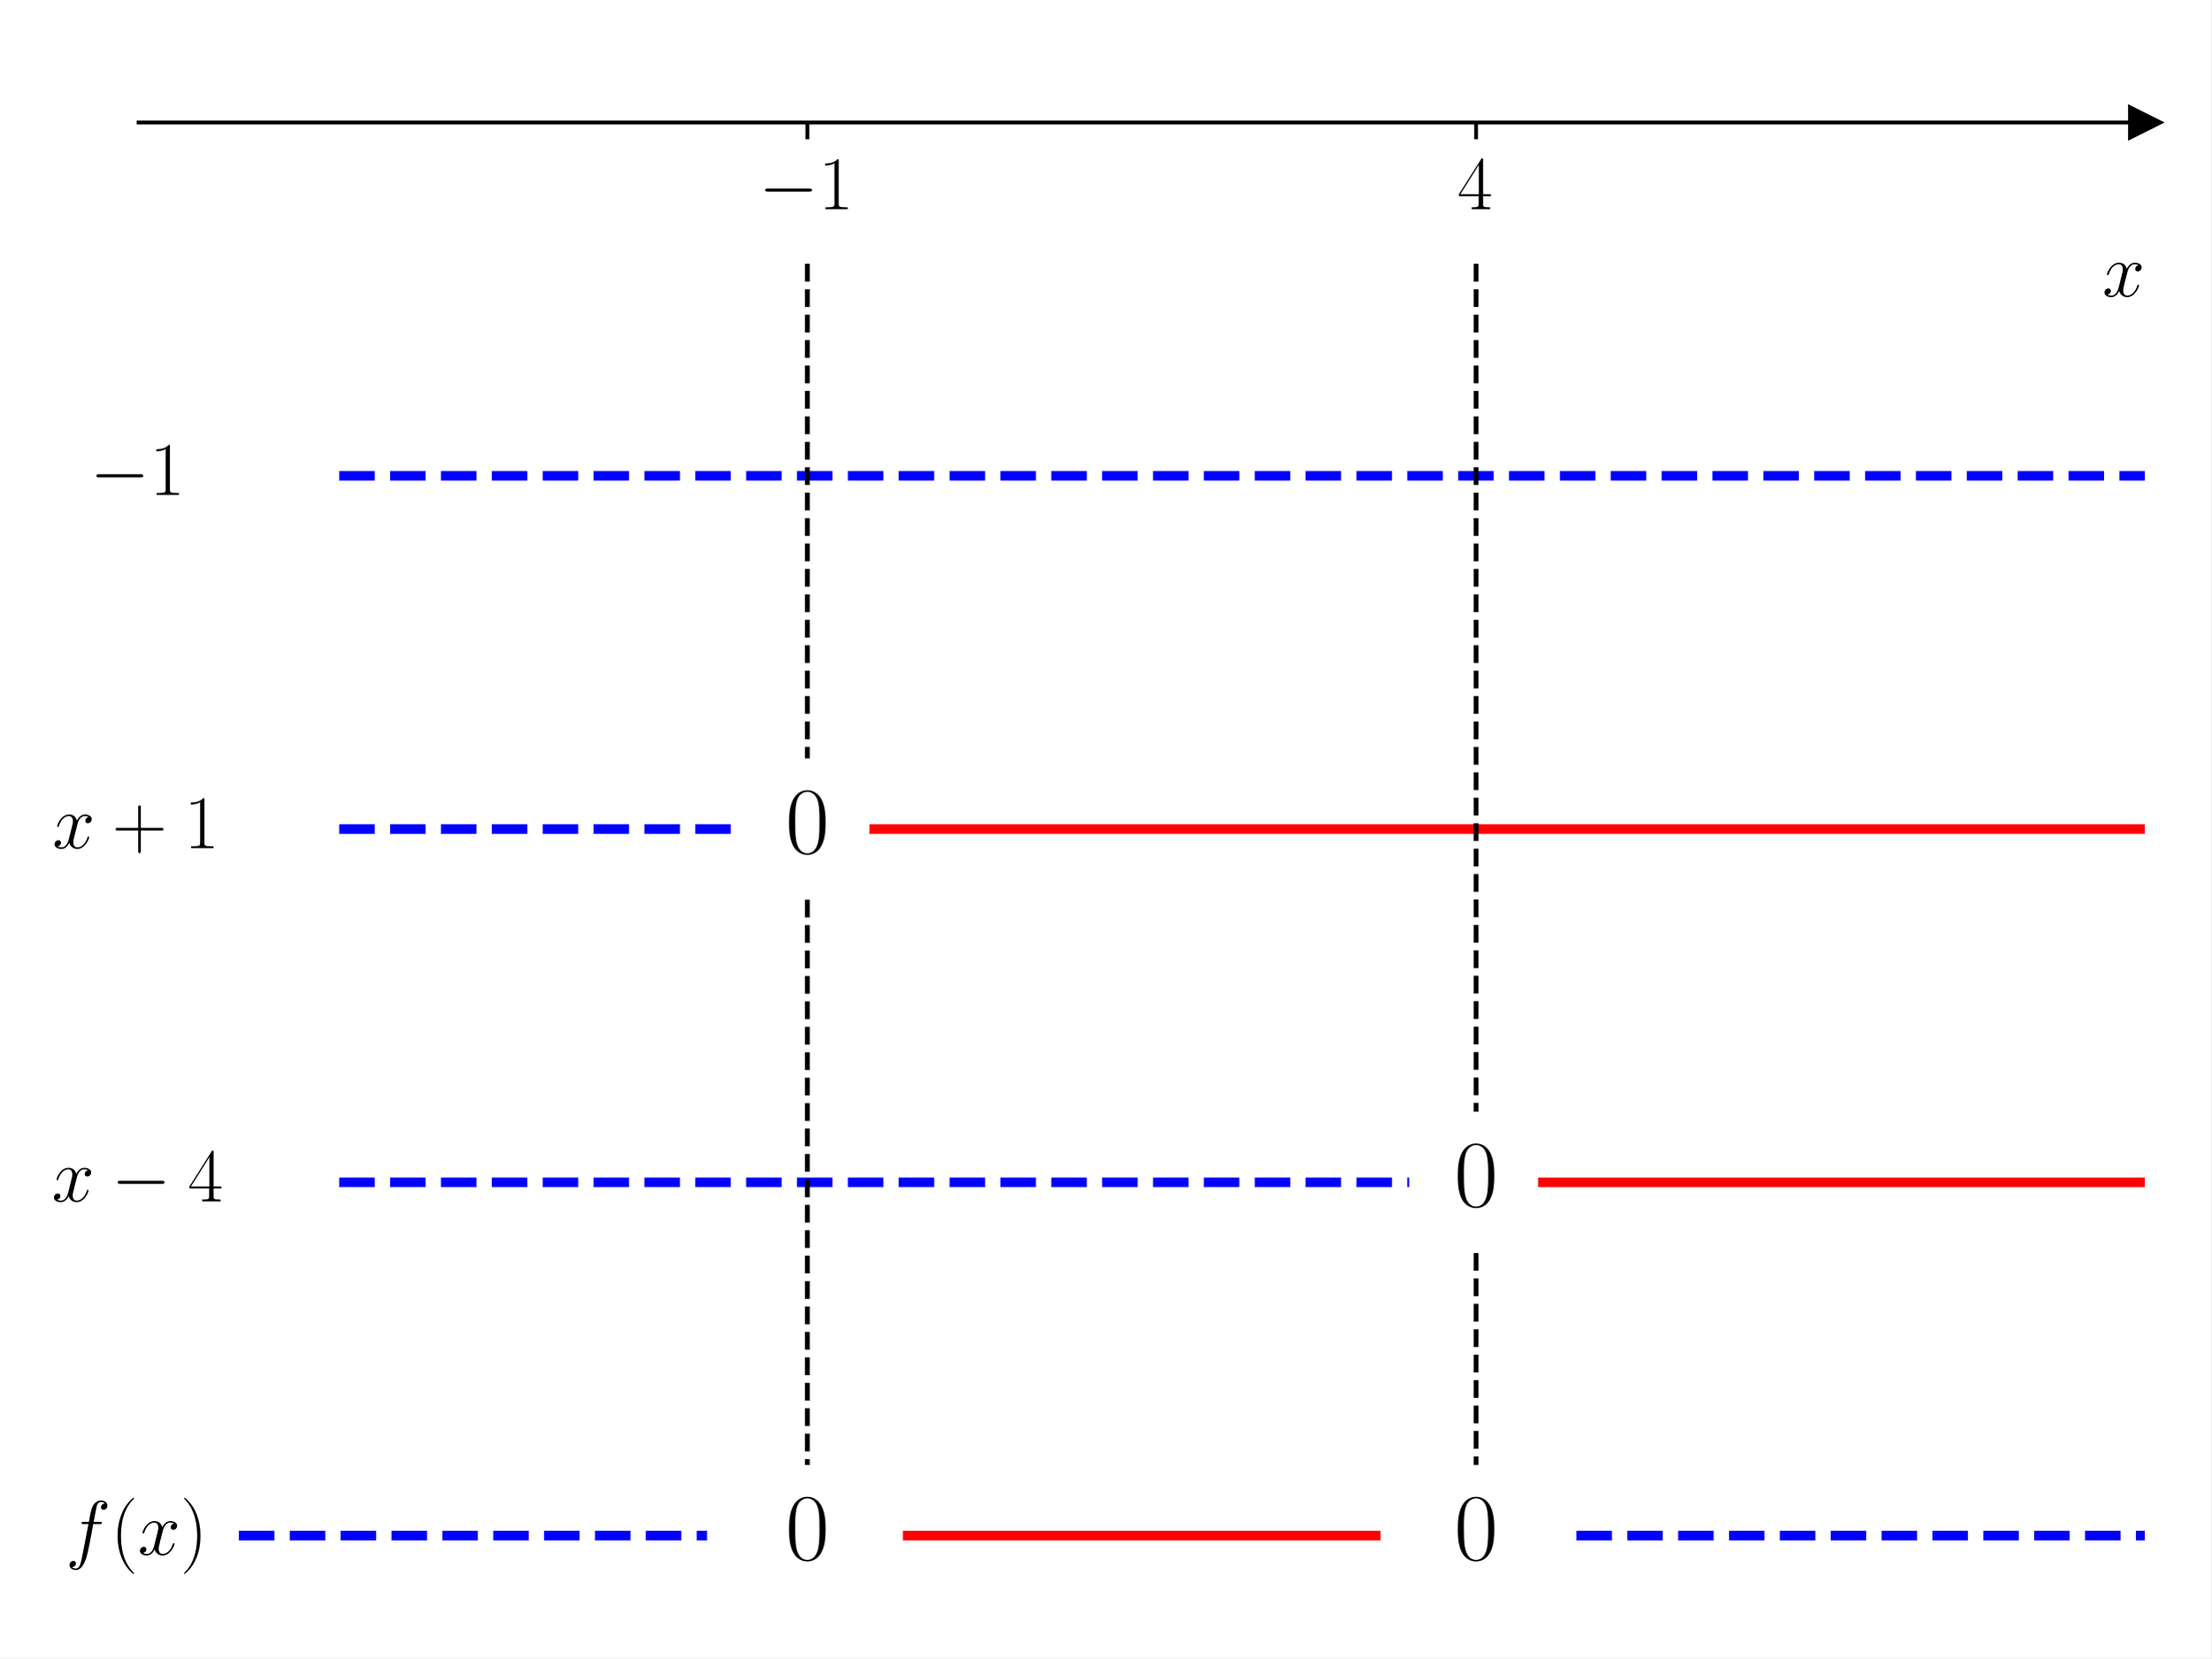
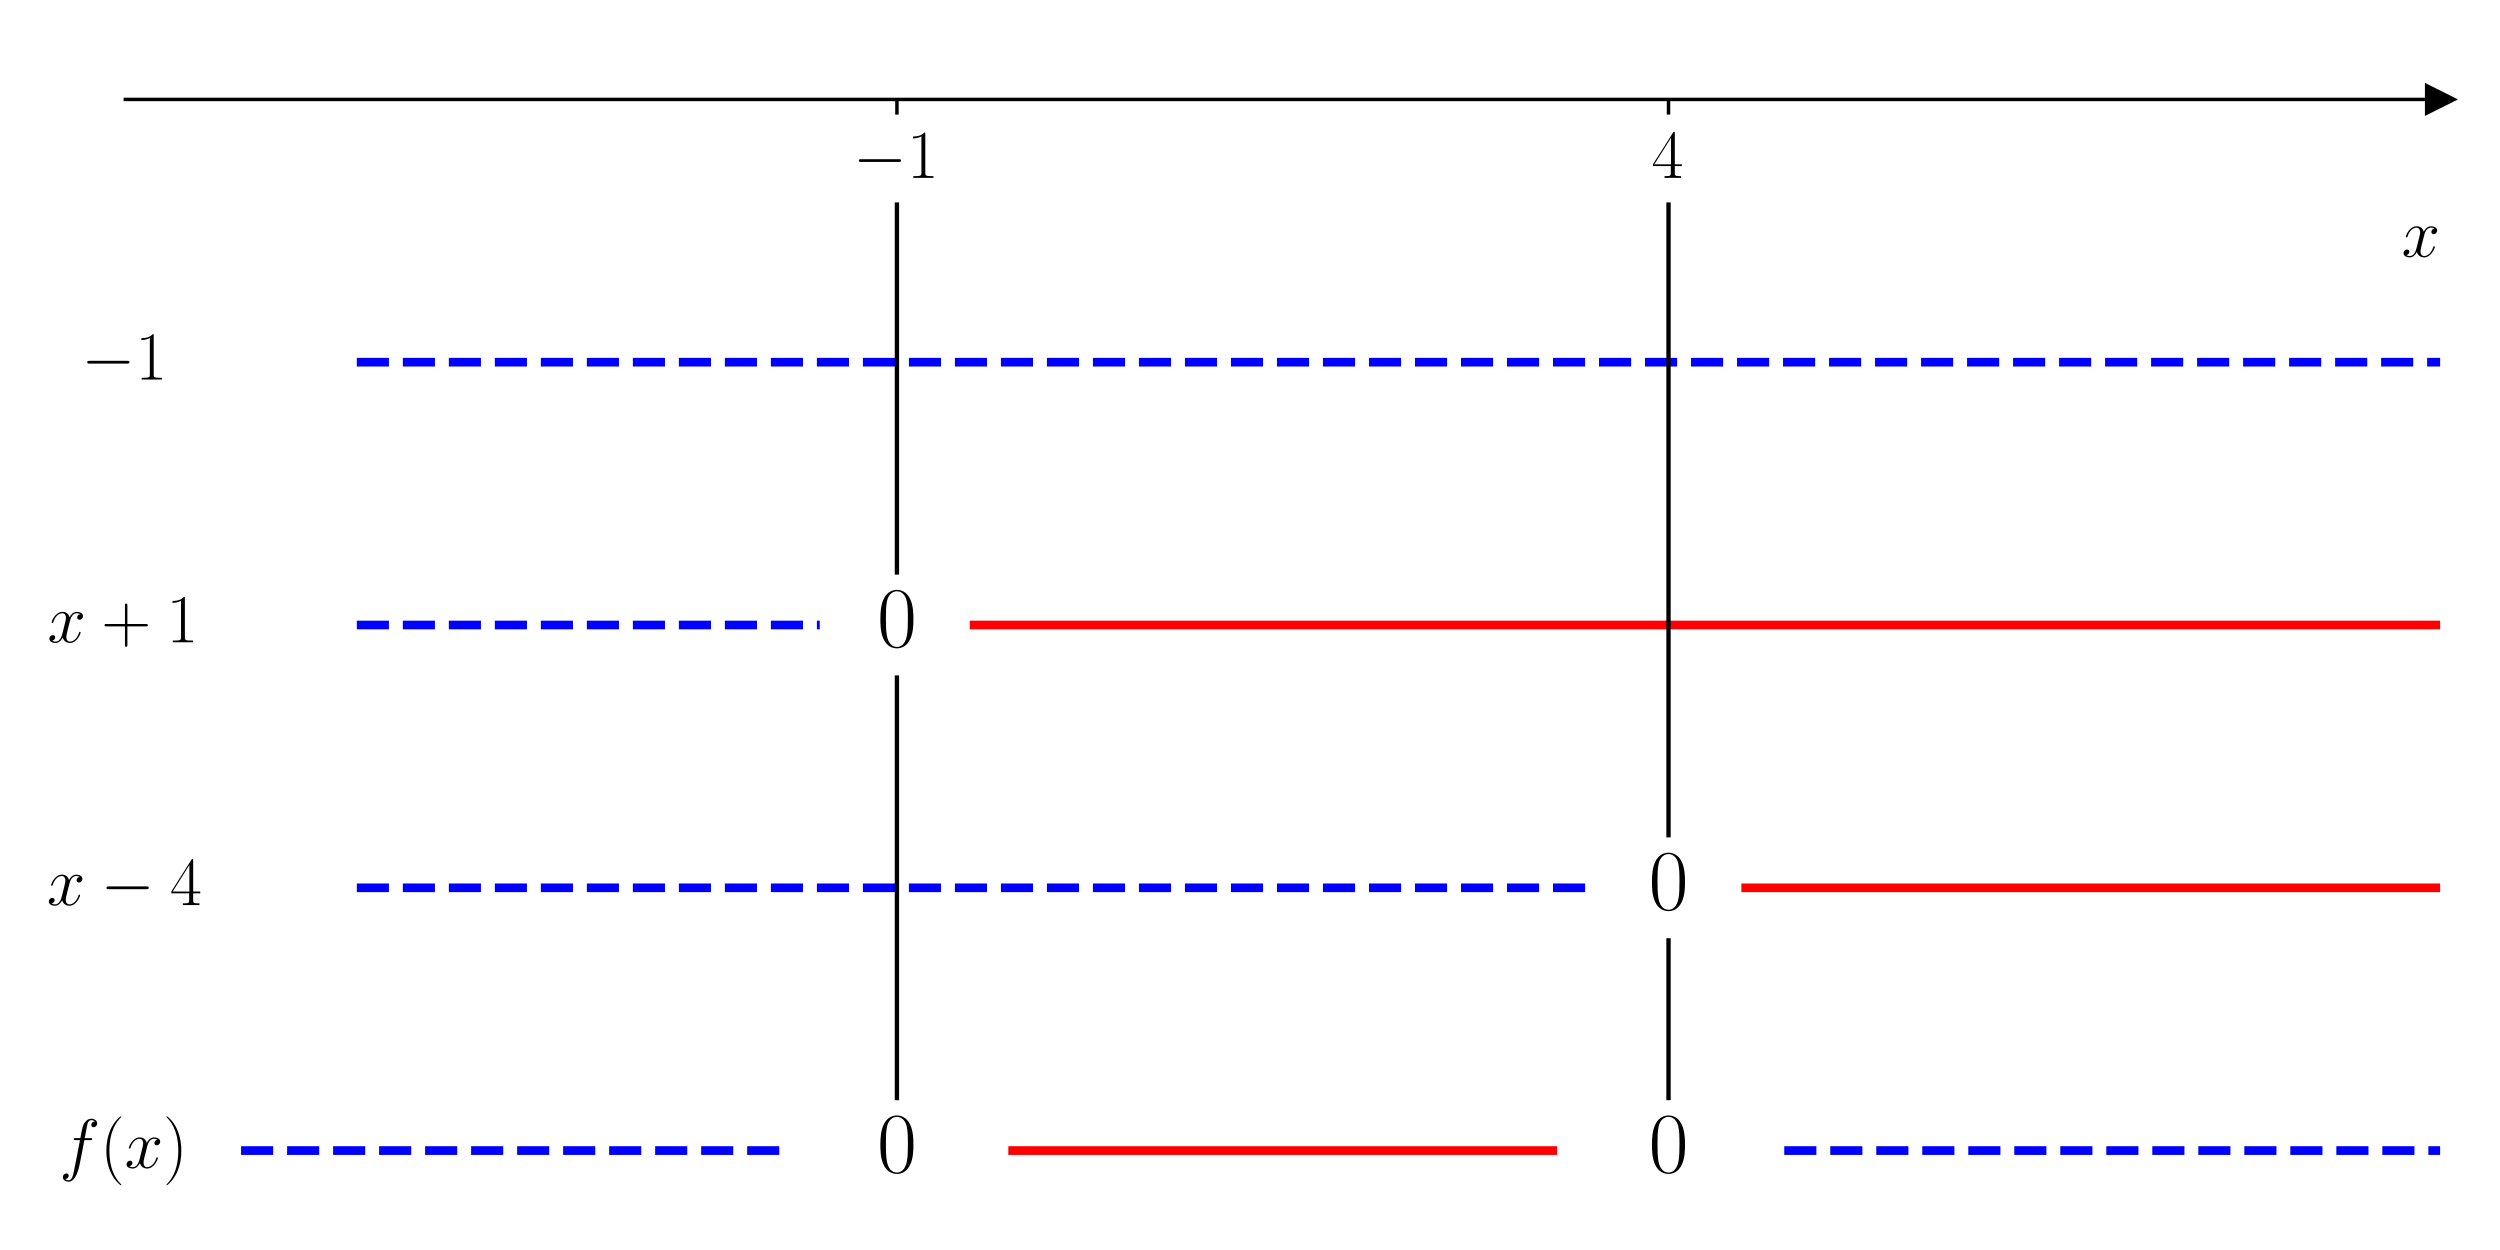
- <svg xmlns="http://www.w3.org/2000/svg" xmlns:xlink="http://www.w3.org/1999/xlink" width="460.8pt" height="345.6pt" viewBox="0 0 460.8 345.6" version="1.1">
+ <svg xmlns="http://www.w3.org/2000/svg" xmlns:xlink="http://www.w3.org/1999/xlink" width="576pt" height="288pt" viewBox="0 0 576 288" version="1.1">
  <defs>
    <style type="text/css">*{stroke-linejoin: round; stroke-linecap: butt}</style>
  </defs>
  <g id="figure_1">
    <g id="patch_1">
-       <path d="M 0 345.6  L 460.8 345.6  L 460.8 0  L 0 0  z " style="fill: #ffffff" />
+       <path d="M 0 288  L 576 288  L 576 0  L 0 0  z " style="fill: #ffffff" />
    </g>
    <g id="axes_1">
      <g id="patch_2">
-         <path d="M 28.878 334.8  L 447 334.8  L 447 10.8  L 28.878 10.8  z " style="fill: #ffffff" />
+         <path d="M 28.878 277.2  L 562.2 277.2  L 562.2 10.8  L 28.878 10.8  z " style="fill: #ffffff" />
      </g>
      <g id="matplotlib.axis_1">
        <g id="xtick_1">
          <g id="line2d_1">
            <defs>
-               <path id="m7253baced2" d="M 0 0  L 0 3.5  " style="stroke: #000000; stroke-width: 0.8" />
+               <path id="m61a1a8ebd8" d="M 0 0  L 0 3.5  " style="stroke: #000000; stroke-width: 0.8" />
            </defs>
            <g>
-               <use xlink:href="#m7253baced2" x="168.252" y="25.527" style="stroke: #000000; stroke-width: 0.8" />
+               <use xlink:href="#m61a1a8ebd8" x="206.652" y="22.909" style="stroke: #000000; stroke-width: 0.8" />
            </g>
          </g>
          <g id="text_1">
-             <g transform="translate(158.151 43.59686) scale(0.16 -0.16)">
+             <g transform="translate(196.551 40.97868) scale(0.16 -0.16)">
              <defs>
                <path id="CMSY10-0" d="M 4218 1472  C 4326 1472 4442 1472 4442 1600  C 4442 1728 4326 1728 4218 1728  L 755 1728  C 646 1728 531 1728 531 1600  C 531 1472 646 1472 755 1472  L 4218 1472  z " transform="scale(0.015625)" />
                <path id="CMR17-31" d="M 1702 4058  C 1702 4192 1696 4192 1606 4192  C 1357 3916 979 3827 621 3827  C 602 3827 570 3827 563 3808  C 557 3795 557 3782 557 3648  C 755 3648 1088 3686 1344 3839  L 1344 461  C 1344 236 1331 160 781 160  L 589 160  L 589 0  C 896 0 1216 0 1523 0  C 1830 0 2150 0 2458 0  L 2458 160  L 2266 160  C 1715 160 1702 230 1702 458  L 1702 4058  z " transform="scale(0.015625)" />
              </defs>
              <use xlink:href="#CMSY10-0" transform="scale(0.996264)" />
              <use xlink:href="#CMR17-31" transform="translate(77.48747 0) scale(0.996264)" />
            </g>
          </g>
        </g>
        <g id="xtick_2">
          <g id="line2d_2">
            <g>
-               <use xlink:href="#m7253baced2" x="307.626" y="25.527" style="stroke: #000000; stroke-width: 0.8" />
+               <use xlink:href="#m61a1a8ebd8" x="384.426" y="22.909" style="stroke: #000000; stroke-width: 0.8" />
            </g>
          </g>
          <g id="text_2">
-             <g transform="translate(303.724 43.59686) scale(0.16 -0.16)">
+             <g transform="translate(380.524 40.97868) scale(0.16 -0.16)">
              <defs>
                <path id="CMR17-34" d="M 2150 4122  C 2150 4256 2144 4256 2029 4256  L 128 1254  L 128 1088  L 1779 1088  L 1779 457  C 1779 224 1766 160 1318 160  L 1197 160  L 1197 0  C 1402 0 1747 0 1965 0  C 2182 0 2528 0 2733 0  L 2733 160  L 2611 160  C 2163 160 2150 224 2150 457  L 2150 1088  L 2803 1088  L 2803 1254  L 2150 1254  L 2150 4122  z M 1798 3703  L 1798 1254  L 256 1254  L 1798 3703  z " transform="scale(0.015625)" />
              </defs>
              <use xlink:href="#CMR17-34" transform="scale(0.996264)" />
            </g>
          </g>
        </g>
        <g id="text_3">
-           <g transform="translate(438.1306 61.76593) scale(0.16 -0.16)">
+           <g transform="translate(553.3306 59.14774) scale(0.16 -0.16)">
            <defs>
              <path id="CMMI12-78" d="M 3034 2606  C 2829 2567 2752 2414 2752 2293  C 2752 2139 2874 2088 2963 2088  C 3155 2088 3290 2254 3290 2427  C 3290 2695 2982 2816 2714 2816  C 2323 2816 2106 2433 2048 2312  C 1901 2816 1504 2816 1389 2816  C 736 2816 390 1980 390 1839  C 390 1814 416 1782 461 1782  C 512 1782 525 1820 538 1846  C 755 2555 1184 2689 1370 2689  C 1658 2689 1715 2420 1715 2267  C 1715 2127 1677 1980 1600 1673  L 1382 798  C 1286 415 1101 64 762 64  C 730 64 570 64 435 147  C 666 192 717 383 717 460  C 717 588 621 664 499 664  C 346 664 179 530 179 326  C 179 57 480 -64 755 -64  C 1062 -64 1280 179 1414 441  C 1517 64 1837 -64 2074 -64  C 2726 -64 3072 773 3072 913  C 3072 945 3046 971 3008 971  C 2950 971 2944 939 2925 888  C 2752 326 2381 64 2093 64  C 1869 64 1747 230 1747 492  C 1747 632 1773 734 1875 1156  L 2099 2024  C 2195 2408 2413 2689 2707 2689  C 2720 2689 2899 2689 3034 2606  z " transform="scale(0.015625)" />
            </defs>
            <use xlink:href="#CMMI12-78" transform="scale(0.996264)" />
          </g>
        </g>
      </g>
      <g id="matplotlib.axis_2" />
      <g id="line2d_3">
        <defs>
-           <path id="m57af78a490" d="M 3 0  L -3 -3  L -3 3  z " style="stroke: #000000; stroke-linejoin: miter" />
+           <path id="m0b9d8d617c" d="M 3 0  L -3 -3  L -3 3  z " style="stroke: #000000; stroke-linejoin: miter" />
        </defs>
        <g>
-           <use xlink:href="#m57af78a490" x="447" y="25.527" style="stroke: #000000; stroke-linejoin: miter" />
+           <use xlink:href="#m0b9d8d617c" x="562.2" y="22.909" style="stroke: #000000; stroke-linejoin: miter" />
        </g>
      </g>
      <g id="line2d_4">
-         <path d="M 70.69 99.164  L 447 99.164  " clip-path="url(#p9607adf64a)" style="fill: none; stroke-dasharray: 7.4,3.2; stroke-dashoffset: 0; stroke: #0000ff; stroke-width: 2" />
+         <path d="M 82.21 83.455  L 562.2 83.455  " clip-path="url(#p259e3366b5)" style="fill: none; stroke-dasharray: 7.4,3.2; stroke-dashoffset: 0; stroke: #0000ff; stroke-width: 2" />
      </g>
      <g id="line2d_5">
-         <path d="M 70.69 172.8  L 154.315 172.8  " clip-path="url(#p9607adf64a)" style="fill: none; stroke-dasharray: 7.4,3.2; stroke-dashoffset: 0; stroke: #0000ff; stroke-width: 2" />
+         <path d="M 82.21 144  L 188.875 144  " clip-path="url(#p259e3366b5)" style="fill: none; stroke-dasharray: 7.4,3.2; stroke-dashoffset: 0; stroke: #0000ff; stroke-width: 2" />
      </g>
      <g id="line2d_6">
-         <path d="M 182.189 172.8  L 447 172.8  " clip-path="url(#p9607adf64a)" style="fill: none; stroke: #ff0000; stroke-width: 2; stroke-linecap: square" />
+         <path d="M 224.429 144  L 562.2 144  " clip-path="url(#p259e3366b5)" style="fill: none; stroke: #ff0000; stroke-width: 2; stroke-linecap: square" />
      </g>
      <g id="line2d_7">
-         <path d="M 70.69 246.436  L 293.689 246.436  " clip-path="url(#p9607adf64a)" style="fill: none; stroke-dasharray: 7.4,3.2; stroke-dashoffset: 0; stroke: #0000ff; stroke-width: 2" />
+         <path d="M 82.21 204.545  L 366.649 204.545  " clip-path="url(#p259e3366b5)" style="fill: none; stroke-dasharray: 7.4,3.2; stroke-dashoffset: 0; stroke: #0000ff; stroke-width: 2" />
      </g>
      <g id="line2d_8">
-         <path d="M 321.563 246.436  L 447 246.436  " clip-path="url(#p9607adf64a)" style="fill: none; stroke: #ff0000; stroke-width: 2; stroke-linecap: square" />
+         <path d="M 402.203 204.545  L 562.2 204.545  " clip-path="url(#p259e3366b5)" style="fill: none; stroke: #ff0000; stroke-width: 2; stroke-linecap: square" />
      </g>
      <g id="line2d_9">
-         <path d="M 49.784 320.073  L 147.346 320.073  " clip-path="url(#p9607adf64a)" style="fill: none; stroke-dasharray: 7.4,3.2; stroke-dashoffset: 0; stroke: #0000ff; stroke-width: 2" />
+         <path d="M 55.544 265.091  L 179.986 265.091  " clip-path="url(#p259e3366b5)" style="fill: none; stroke-dasharray: 7.4,3.2; stroke-dashoffset: 0; stroke: #0000ff; stroke-width: 2" />
      </g>
      <g id="line2d_10">
-         <path d="M 189.158 320.073  L 286.72 320.073  " clip-path="url(#p9607adf64a)" style="fill: none; stroke: #ff0000; stroke-width: 2; stroke-linecap: square" />
+         <path d="M 233.318 265.091  L 357.76 265.091  " clip-path="url(#p259e3366b5)" style="fill: none; stroke: #ff0000; stroke-width: 2; stroke-linecap: square" />
      </g>
      <g id="line2d_11">
-         <path d="M 328.532 320.073  L 447 320.073  " clip-path="url(#p9607adf64a)" style="fill: none; stroke-dasharray: 7.4,3.2; stroke-dashoffset: 0; stroke: #0000ff; stroke-width: 2" />
+         <path d="M 411.092 265.091  L 562.2 265.091  " clip-path="url(#p259e3366b5)" style="fill: none; stroke-dasharray: 7.4,3.2; stroke-dashoffset: 0; stroke: #0000ff; stroke-width: 2" />
      </g>
      <g id="line2d_12">
-         <path d="M 168.252 54.982  L 168.252 158.073  " clip-path="url(#p9607adf64a)" style="fill: none; stroke-dasharray: 3.7,1.6; stroke-dashoffset: 0; stroke: #000000" />
+         <path d="M 206.652 47.127  L 206.652 131.891  " clip-path="url(#p259e3366b5)" style="fill: none; stroke: #000000; stroke-linecap: square" />
      </g>
      <g id="line2d_13">
-         <path d="M 168.252 187.527  L 168.252 305.345  " clip-path="url(#p9607adf64a)" style="fill: none; stroke-dasharray: 3.7,1.6; stroke-dashoffset: 0; stroke: #000000" />
+         <path d="M 206.652 156.109  L 206.652 252.982  " clip-path="url(#p259e3366b5)" style="fill: none; stroke: #000000; stroke-linecap: square" />
      </g>
      <g id="line2d_14">
-         <path d="M 307.626 54.982  L 307.626 231.709  " clip-path="url(#p9607adf64a)" style="fill: none; stroke-dasharray: 3.7,1.6; stroke-dashoffset: 0; stroke: #000000" />
+         <path d="M 384.426 47.127  L 384.426 192.436  " clip-path="url(#p259e3366b5)" style="fill: none; stroke: #000000; stroke-linecap: square" />
      </g>
      <g id="line2d_15">
-         <path d="M 307.626 261.164  L 307.626 305.345  " clip-path="url(#p9607adf64a)" style="fill: none; stroke-dasharray: 3.7,1.6; stroke-dashoffset: 0; stroke: #000000" />
+         <path d="M 384.426 216.655  L 384.426 252.982  " clip-path="url(#p259e3366b5)" style="fill: none; stroke: #000000; stroke-linecap: square" />
      </g>
      <g id="patch_3">
-         <path d="M 28.878 334.8  L 28.878 10.8  " style="fill: none" />
+         <path d="M 28.878 277.2  L 28.878 10.8  " style="fill: none" />
      </g>
      <g id="patch_4">
-         <path d="M 447 334.8  L 447 10.8  " style="fill: none" />
+         <path d="M 562.2 277.2  L 562.2 10.8  " style="fill: none" />
      </g>
      <g id="patch_5">
-         <path d="M 28.878 25.527  L 447 25.527  " style="fill: none; stroke: #000000; stroke-width: 0.8; stroke-linejoin: miter; stroke-linecap: square" />
+         <path d="M 28.878 22.909  L 562.2 22.909  " style="fill: none; stroke: #000000; stroke-width: 0.8; stroke-linejoin: miter; stroke-linecap: square" />
      </g>
      <g id="patch_6">
-         <path d="M 28.878 10.8  L 447 10.8  " style="fill: none" />
+         <path d="M 28.878 10.8  L 562.2 10.8  " style="fill: none" />
      </g>
      <g id="text_4">
-         <g transform="translate(18.77698 103.1487) scale(0.16 -0.16)">
+         <g transform="translate(18.77698 87.4396) scale(0.16 -0.16)">
          <use xlink:href="#CMSY10-0" transform="scale(0.996264)" />
          <use xlink:href="#CMR17-31" transform="translate(77.48747 0) scale(0.996264)" />
        </g>
      </g>
      <g id="text_5">
-         <g transform="translate(10.92923 176.7851) scale(0.16 -0.16)">
+         <g transform="translate(10.92923 147.9851) scale(0.16 -0.16)">
          <defs>
            <path id="CMR17-2b" d="M 2413 1472  L 4109 1472  C 4198 1472 4307 1472 4307 1580  C 4307 1695 4205 1695 4109 1695  L 2413 1695  L 2413 3386  C 2413 3475 2413 3584 2304 3584  C 2189 3584 2189 3482 2189 3386  L 2189 1695  L 493 1695  C 403 1695 294 1695 294 1587  C 294 1472 397 1472 493 1472  L 2189 1472  L 2189 -218  C 2189 -307 2189 -416 2298 -416  C 2413 -416 2413 -314 2413 -218  L 2413 1472  z " transform="scale(0.015625)" />
          </defs>
          <use xlink:href="#CMMI12-78" transform="scale(0.996264)" />
          <use xlink:href="#CMR17-2b" transform="translate(77.57327 0) scale(0.996264)" />
          <use xlink:href="#CMR17-31" transform="translate(171.4273 0) scale(0.996264)" />
        </g>
      </g>
      <g id="text_6">
-         <g transform="translate(163.6829 177.7807) scale(0.2 -0.2)">
+         <g transform="translate(202.0829 148.9807) scale(0.2 -0.2)">
          <defs>
            <path id="CMR17-30" d="M 2688 2025  C 2688 2416 2682 3080 2413 3591  C 2176 4039 1798 4198 1466 4198  C 1158 4198 768 4058 525 3597  C 269 3118 243 2524 243 2025  C 243 1661 250 1106 448 619  C 723 -39 1216 -128 1466 -128  C 1760 -128 2208 -7 2470 600  C 2662 1042 2688 1559 2688 2025  z M 1466 -26  C 1056 -26 813 325 723 812  C 653 1188 653 1738 653 2096  C 653 2588 653 2997 736 3387  C 858 3929 1216 4096 1466 4096  C 1728 4096 2067 3923 2189 3400  C 2272 3036 2278 2607 2278 2096  C 2278 1680 2278 1169 2202 792  C 2067 95 1690 -26 1466 -26  z " transform="scale(0.015625)" />
          </defs>
          <use xlink:href="#CMR17-30" transform="scale(0.996264)" />
        </g>
      </g>
      <g id="text_7">
-         <g transform="translate(10.8 250.4214) scale(0.16 -0.16)">
+         <g transform="translate(10.8 208.5305) scale(0.16 -0.16)">
          <use xlink:href="#CMMI12-78" transform="scale(0.996264)" />
          <use xlink:href="#CMSY10-0" transform="translate(77.57327 0) scale(0.996264)" />
          <use xlink:href="#CMR17-34" transform="translate(177.1999 0) scale(0.996264)" />
        </g>
      </g>
      <g id="text_8">
-         <g transform="translate(303.0569 251.417) scale(0.2 -0.2)">
+         <g transform="translate(379.8569 209.5261) scale(0.2 -0.2)">
          <use xlink:href="#CMR17-30" transform="scale(0.996264)" />
        </g>
      </g>
      <g id="text_9">
-         <g transform="translate(13.67586 324.0578) scale(0.16 -0.16)">
+         <g transform="translate(13.67586 269.076) scale(0.16 -0.16)">
          <defs>
            <path id="CMMI12-66" d="M 2854 2566  C 2982 2566 3034 2566 3034 2688  C 3034 2752 2982 2752 2867 2752  L 2349 2752  C 2470 3429 2560 3897 2611 4107  C 2650 4265 2784 4416 2950 4416  C 3085 4416 3219 4358 3283 4298  C 3034 4272 2957 4082 2957 3969  C 2957 3837 3053 3759 3174 3759  C 3302 3759 3494 3870 3494 4119  C 3494 4393 3226 4544 2944 4544  C 2669 4544 2400 4334 2272 4078  C 2157 3848 2093 3611 1946 2752  L 1517 2752  C 1395 2752 1331 2752 1331 2637  C 1331 2566 1370 2566 1498 2566  L 1907 2566  C 1792 1976 1530 542 1382 -137  C 1274 -689 1178 -1152 858 -1152  C 838 -1152 653 -1152 538 -1031  C 864 -1005 864 -726 864 -720  C 864 -593 768 -517 646 -517  C 518 -517 326 -625 326 -867  C 326 -1140 608 -1280 858 -1280  C 1510 -1280 1779 -118 1850 199  C 1965 688 2278 2376 2310 2566  L 2854 2566  z " transform="scale(0.015625)" />
            <path id="CMR17-28" d="M 1958 -1561  C 1958 -1555 1958 -1542 1939 -1523  C 1645 -1224 858 -407 858 1581  C 858 3569 1632 4379 1946 4697  C 1946 4704 1958 4717 1958 4736  C 1958 4755 1939 4768 1914 4768  C 1843 4768 1299 4296 986 3594  C 666 2887 576 2199 576 1588  C 576 1128 621 351 1005 -471  C 1312 -1135 1837 -1600 1914 -1600  C 1946 -1600 1958 -1587 1958 -1561  z " transform="scale(0.015625)" />
            <path id="CMR17-29" d="M 1683 1581  C 1683 2040 1638 2817 1254 3639  C 947 4303 422 4768 346 4768  C 326 4768 301 4761 301 4729  C 301 4717 307 4710 314 4697  C 621 4378 1402 3568 1402 1584  C 1402 -407 627 -1217 314 -1537  C 307 -1549 301 -1556 301 -1568  C 301 -1600 326 -1600 346 -1600  C 416 -1600 960 -1128 1274 -426  C 1594 281 1683 969 1683 1581  z " transform="scale(0.015625)" />
          </defs>
          <use xlink:href="#CMMI12-66" transform="scale(0.996264)" />
          <use xlink:href="#CMR17-28" transform="translate(58.72031 0) scale(0.996264)" />
          <use xlink:href="#CMMI12-78" transform="translate(94.00107 0) scale(0.996264)" />
          <use xlink:href="#CMR17-29" transform="translate(149.4351 0) scale(0.996264)" />
        </g>
      </g>
      <g id="text_10">
-         <g transform="translate(163.6829 325.0534) scale(0.2 -0.2)">
+         <g transform="translate(202.0829 270.0716) scale(0.2 -0.2)">
          <use xlink:href="#CMR17-30" transform="scale(0.996264)" />
        </g>
      </g>
      <g id="text_11">
-         <g transform="translate(303.0569 325.0534) scale(0.2 -0.2)">
+         <g transform="translate(379.8569 270.0716) scale(0.2 -0.2)">
          <use xlink:href="#CMR17-30" transform="scale(0.996264)" />
        </g>
      </g>
    </g>
  </g>
  <defs>
-     <clipPath id="p9607adf64a">
-       <rect x="28.878" y="10.8" width="418.122" height="324" />
+     <clipPath id="p259e3366b5">
+       <rect x="28.878" y="10.8" width="533.322" height="266.4" />
    </clipPath>
  </defs>
</svg>
